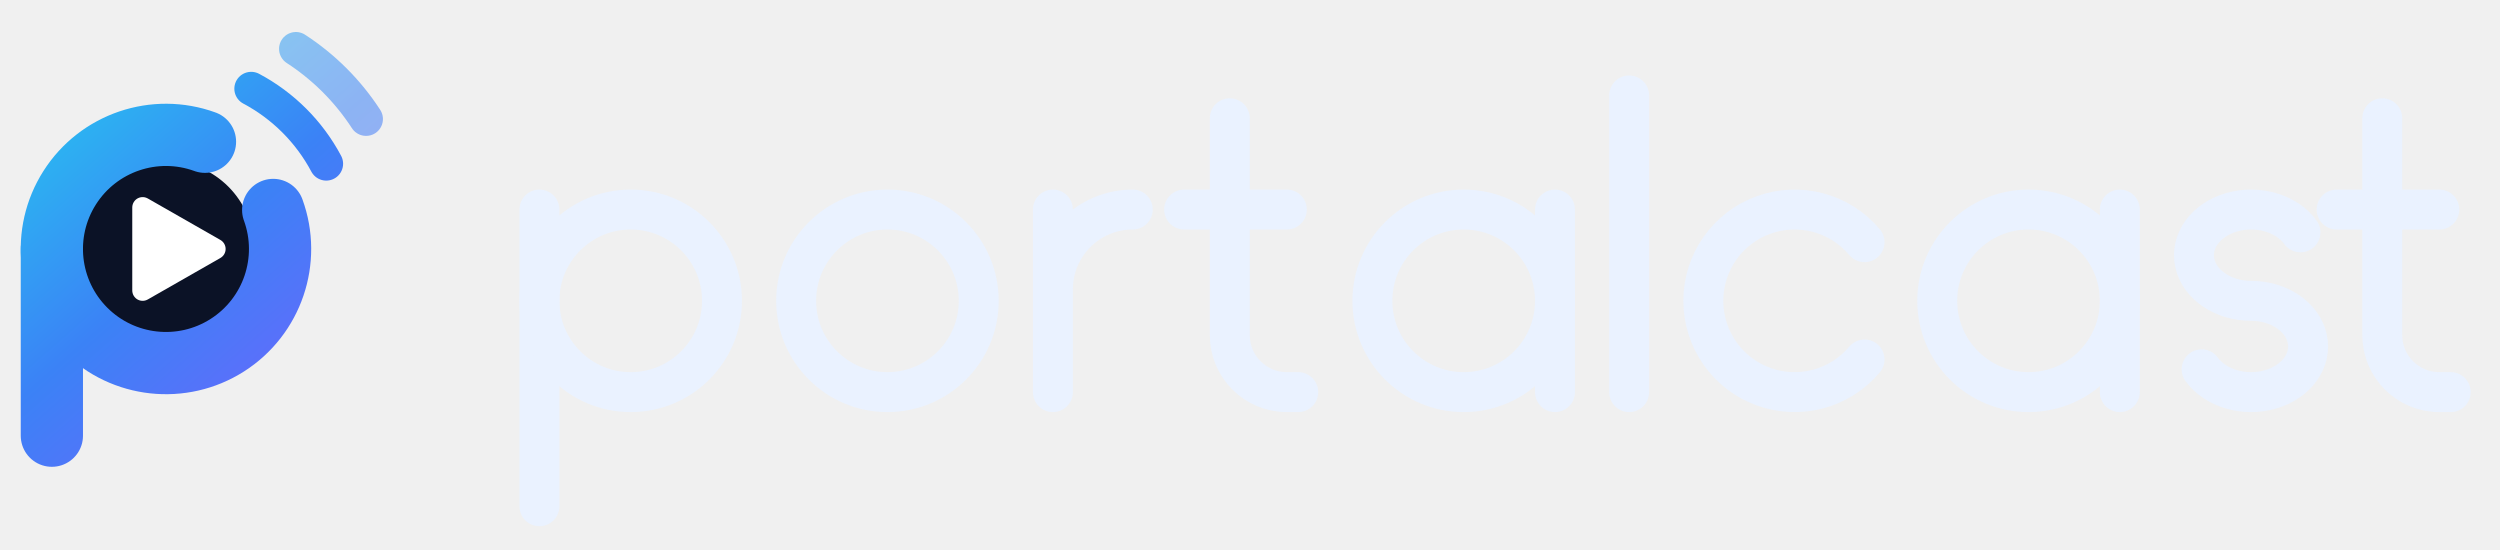
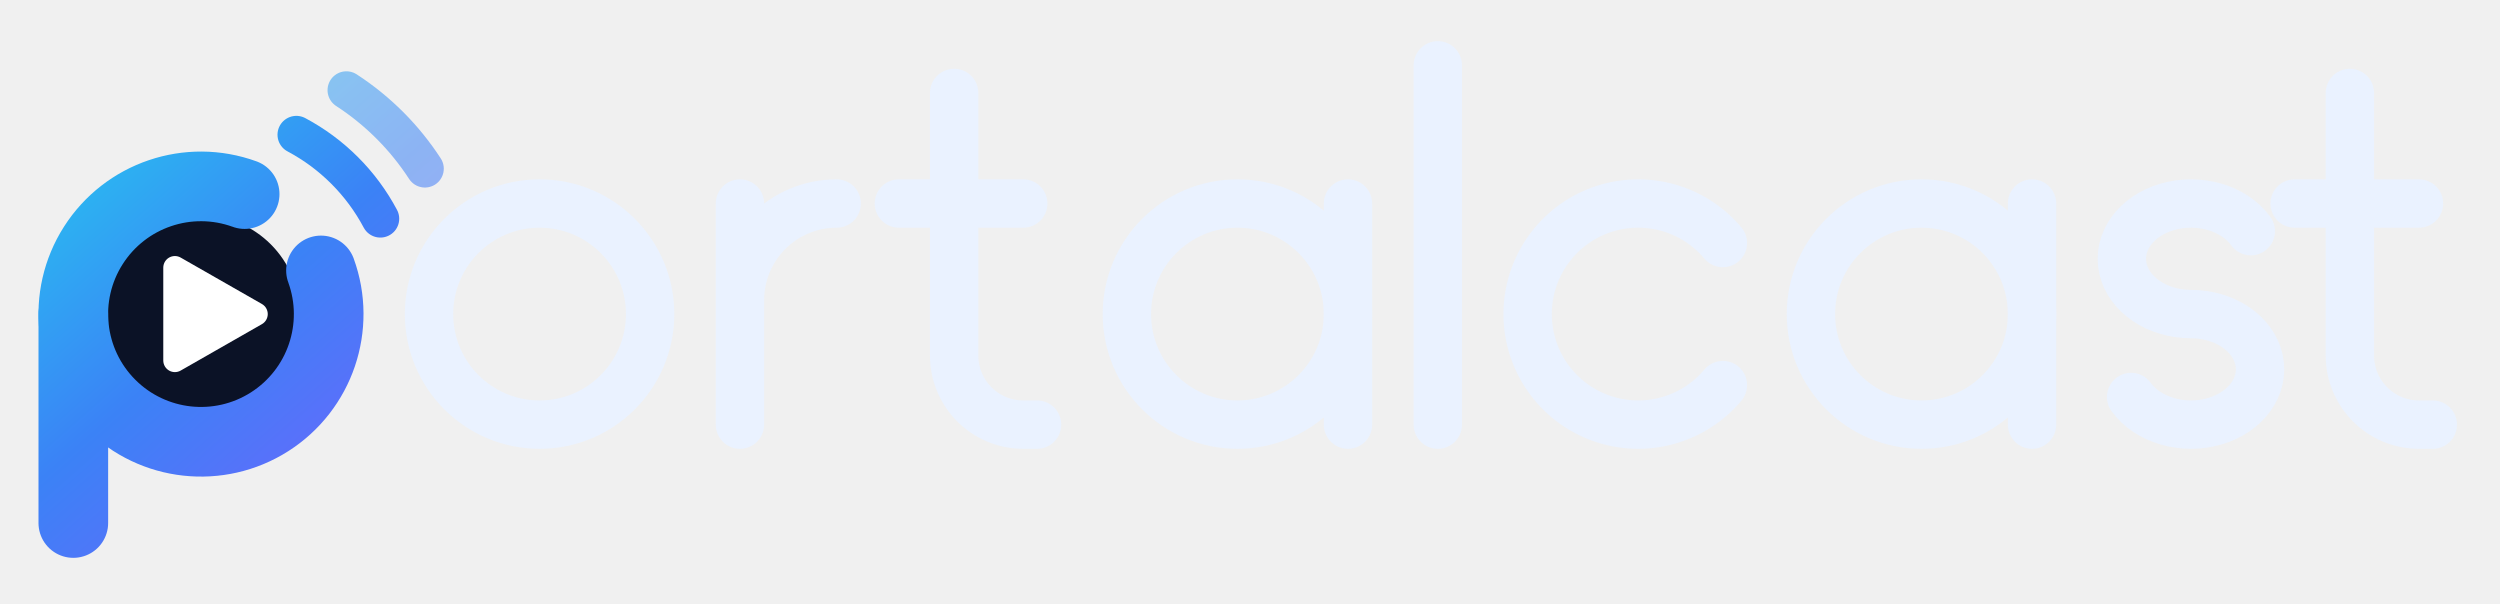
- <svg xmlns="http://www.w3.org/2000/svg" viewBox="14 8 482 106">
+ <svg xmlns="http://www.w3.org/2000/svg" viewBox="8 24 398 96">
  <defs>
    <linearGradient id="pc-g" x1="16" y1="10" x2="88" y2="92" gradientUnits="userSpaceOnUse">
      <stop offset="0" stop-color="#22D3EE" />
      <stop offset=".5" stop-color="#3B82F6" />
      <stop offset="1" stop-color="#7C5CFF" />
    </linearGradient>
  </defs>
-   <g transform="translate(0 4)">
-     <g fill="none" stroke-linecap="round" stroke-linejoin="round">
-       <circle cx="46" cy="52" r="17" fill="#0B1226" stroke="none" />
-       <path d="M24 52 V88" stroke="url(#pc-g)" stroke-width="12" />
-       <path d="M66.67 44.48 A22 22 0 1 1 53.52 31.33" stroke="url(#pc-g)" stroke-width="12" />
-       <path d="M62.43 21.1 A35 35 0 0 1 76.9 35.57" stroke="url(#pc-g)" stroke-width="6.5" />
-       <path d="M71.05 13.42 A46 46 0 0 1 84.58 26.95" stroke="url(#pc-g)" stroke-width="6.5" opacity=".55" />
-       <path d="M41.5 44 L55.5 52 L41.5 60 Z" fill="#fff" stroke="#fff" stroke-width="4" />
+   <g transform="translate(40 30) scale(1.1)">
+     <g transform="translate(0 40) scale(.84) translate(-46 -52)">
+       <g fill="none" stroke-linecap="round" stroke-linejoin="round">
+         <circle cx="46" cy="52" r="17" fill="#0B1226" stroke="none" />
+         <path d="M24 52 V88" stroke="url(#pc-g)" stroke-width="12" />
+         <path d="M66.67 44.48 A22 22 0 1 1 53.52 31.33" stroke="url(#pc-g)" stroke-width="12" />
+         <path d="M62.43 21.1 A35 35 0 0 1 76.9 35.57" stroke="url(#pc-g)" stroke-width="6.5" />
+         <path d="M71.05 13.42 A46 46 0 0 1 84.58 26.95" stroke="url(#pc-g)" stroke-width="6.5" opacity=".55" />
+         <path d="M41.5 44 L55.5 52 L41.5 60 Z" fill="#fff" stroke="#fff" stroke-width="4" />
+       </g>
    </g>
-   </g>
-   <g transform="translate(118 22) scale(1.1)">
-     <g fill="none" stroke="#EAF2FF" stroke-width="7" stroke-linecap="round" stroke-linejoin="round">
-       <path d="M0 24 V76" />
-       <circle cx="16" cy="40" r="16" />
-       <circle cx="61" cy="40" r="16" />
-       <path d="M90 56 V24 M90 38 A14 14 0 0 1 104 24" />
-       <path d="M121 8 V46 A10 10 0 0 0 131 56 H133 M113 24 H131" />
-       <circle cx="162" cy="40" r="16" />
-       <path d="M178 24 V56" />
-       <path d="M191 4 V56" />
-       <path d="M232.26 29.72 A16 16 0 1 0 232.26 50.28" />
-       <circle cx="261" cy="40" r="16" />
-       <path d="M277 24 V56" />
-       <path d="M308.66 28 A10 8 0 1 0 300 40 A10 8 0 1 1 291.34 52" />
-       <path d="M323 8 V46 A10 10 0 0 0 333 56 H335 M315 24 H333" />
+     <g transform="translate(-12 0)">
+       <g fill="none" stroke="#EAF2FF" stroke-width="7" stroke-linecap="round" stroke-linejoin="round">
+         <circle cx="61" cy="40" r="16" />
+         <path d="M90 56 V24 M90 38 A14 14 0 0 1 104 24" />
+         <path d="M121 8 V46 A10 10 0 0 0 131 56 H133 M113 24 H131" />
+         <circle cx="162" cy="40" r="16" />
+         <path d="M178 24 V56" />
+         <path d="M191 4 V56" />
+         <path d="M232.26 29.72 A16 16 0 1 0 232.26 50.28" />
+         <circle cx="261" cy="40" r="16" />
+         <path d="M277 24 V56" />
+         <path d="M308.66 28 A10 8 0 1 0 300 40 A10 8 0 1 1 291.34 52" />
+         <path d="M323 8 V46 A10 10 0 0 0 333 56 H335 M315 24 H333" />
+       </g>
    </g>
  </g>
</svg>
